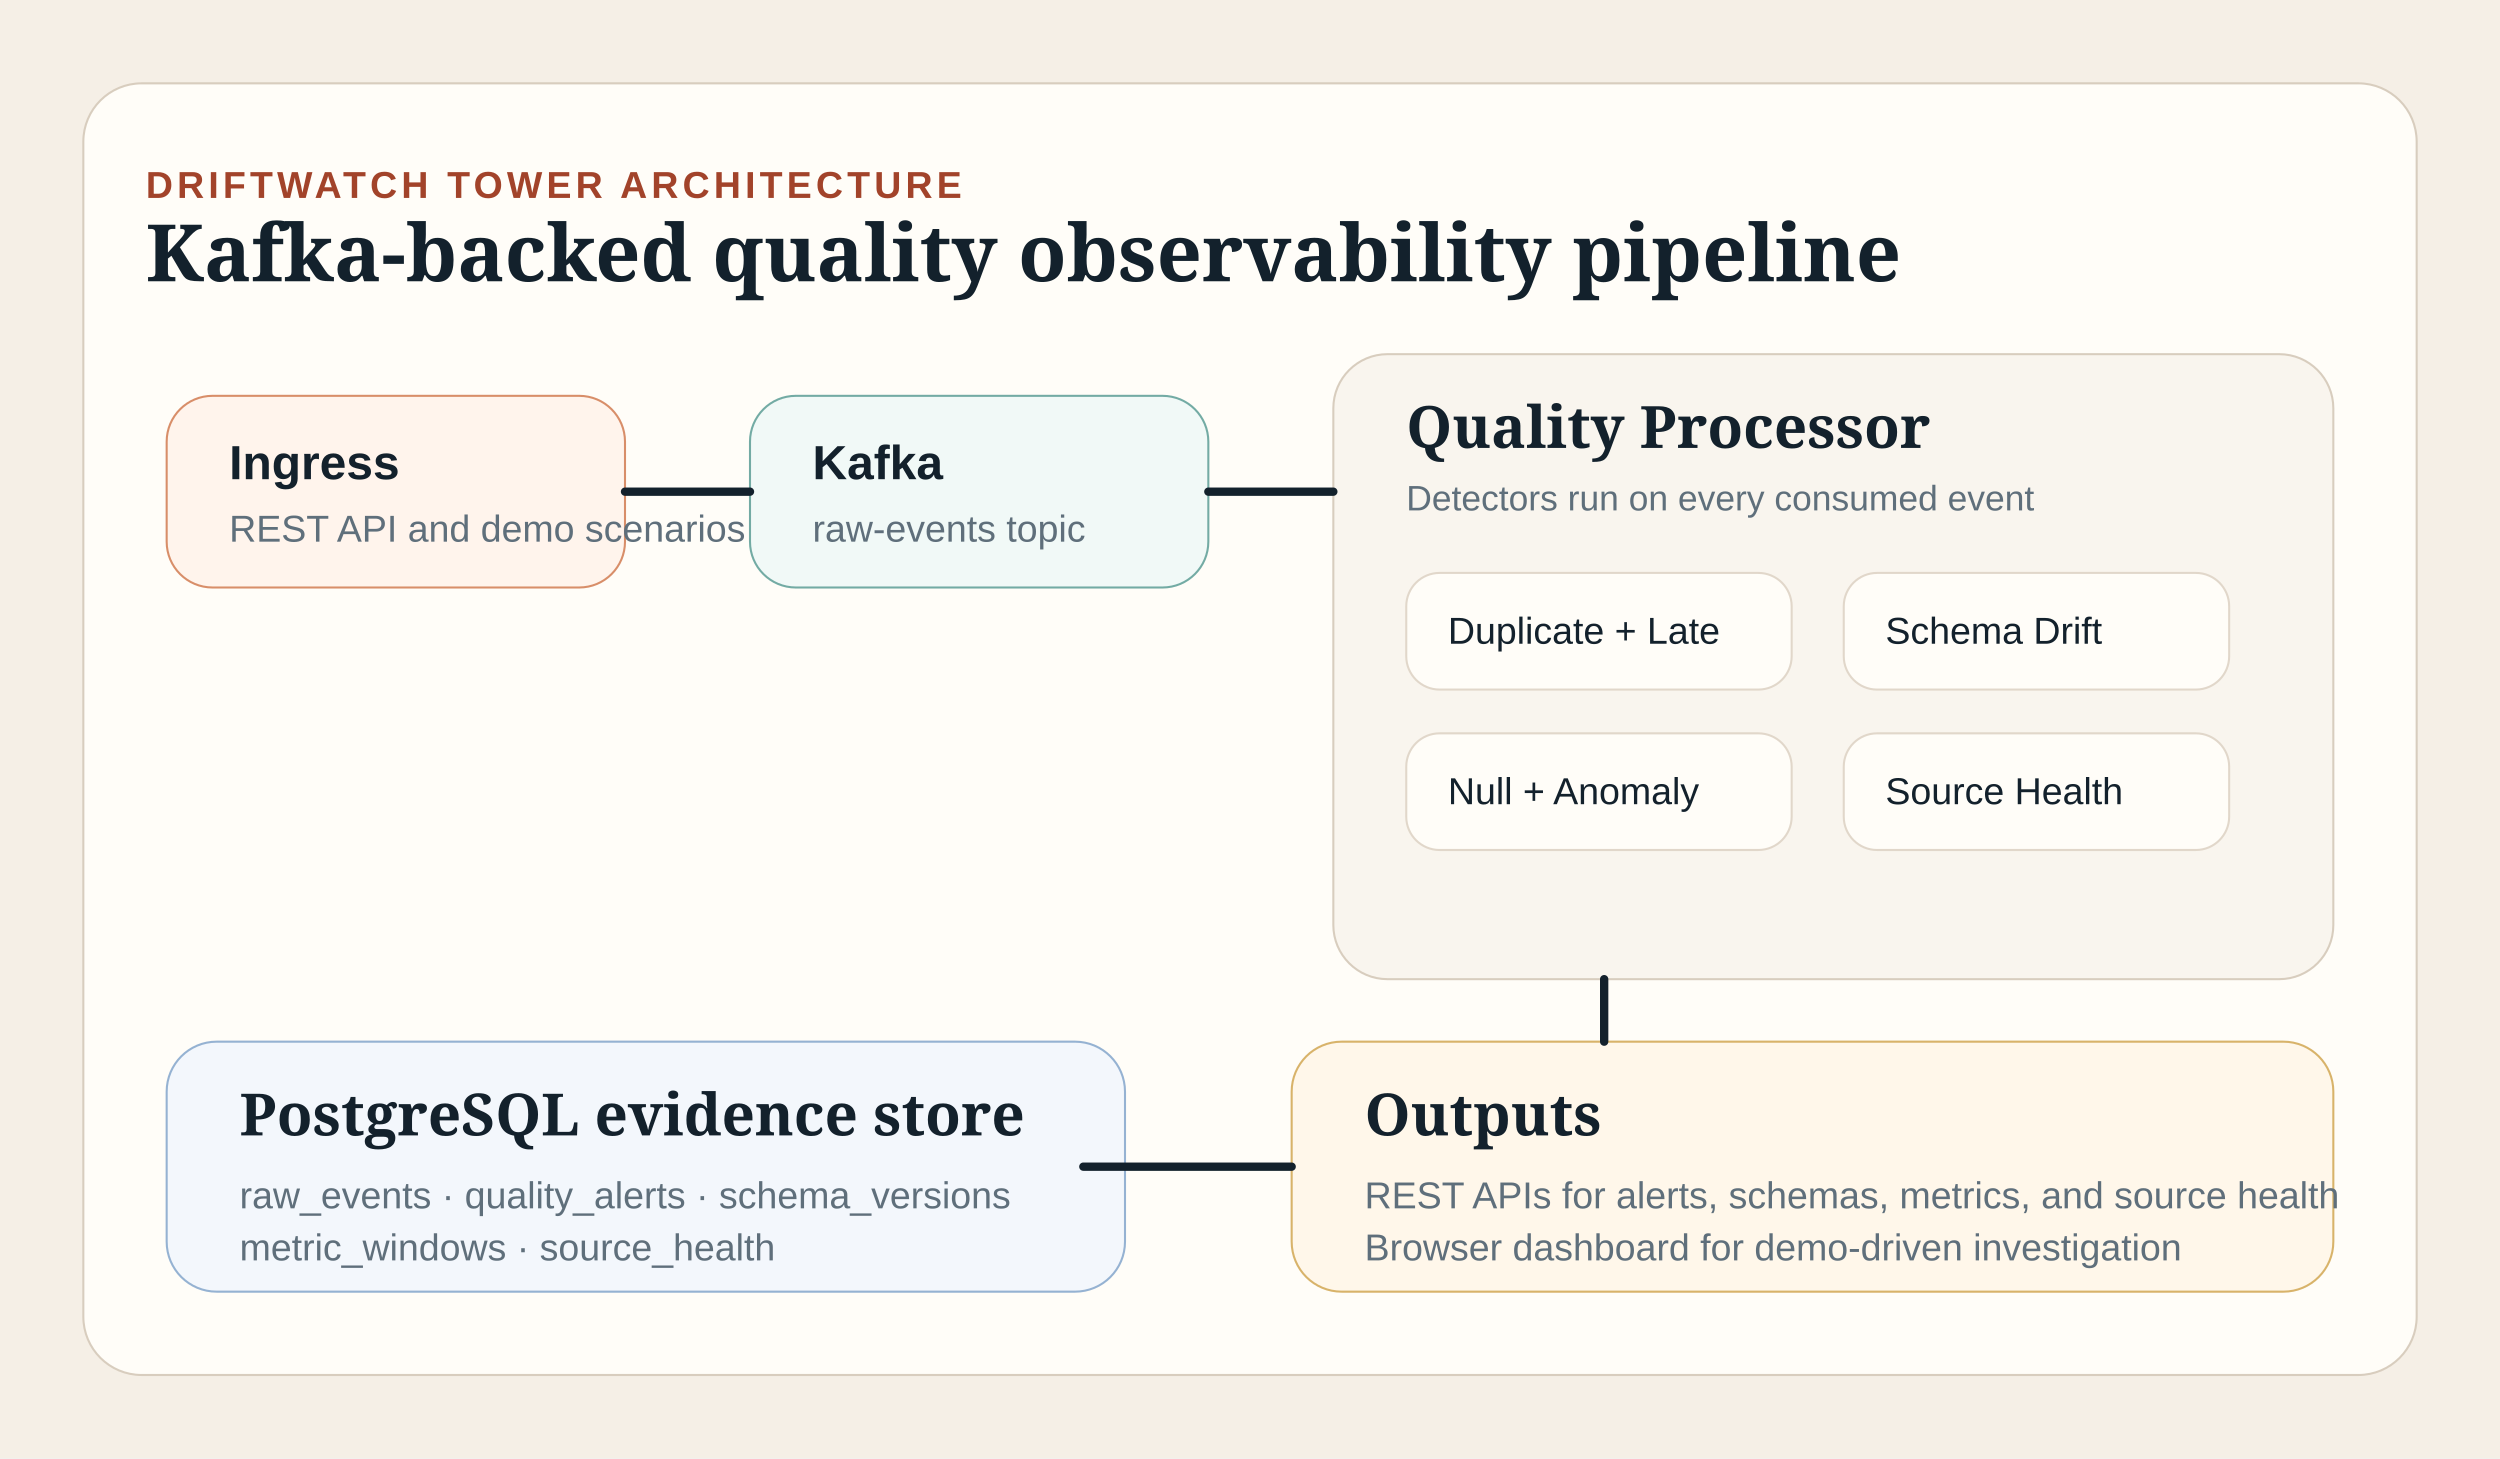
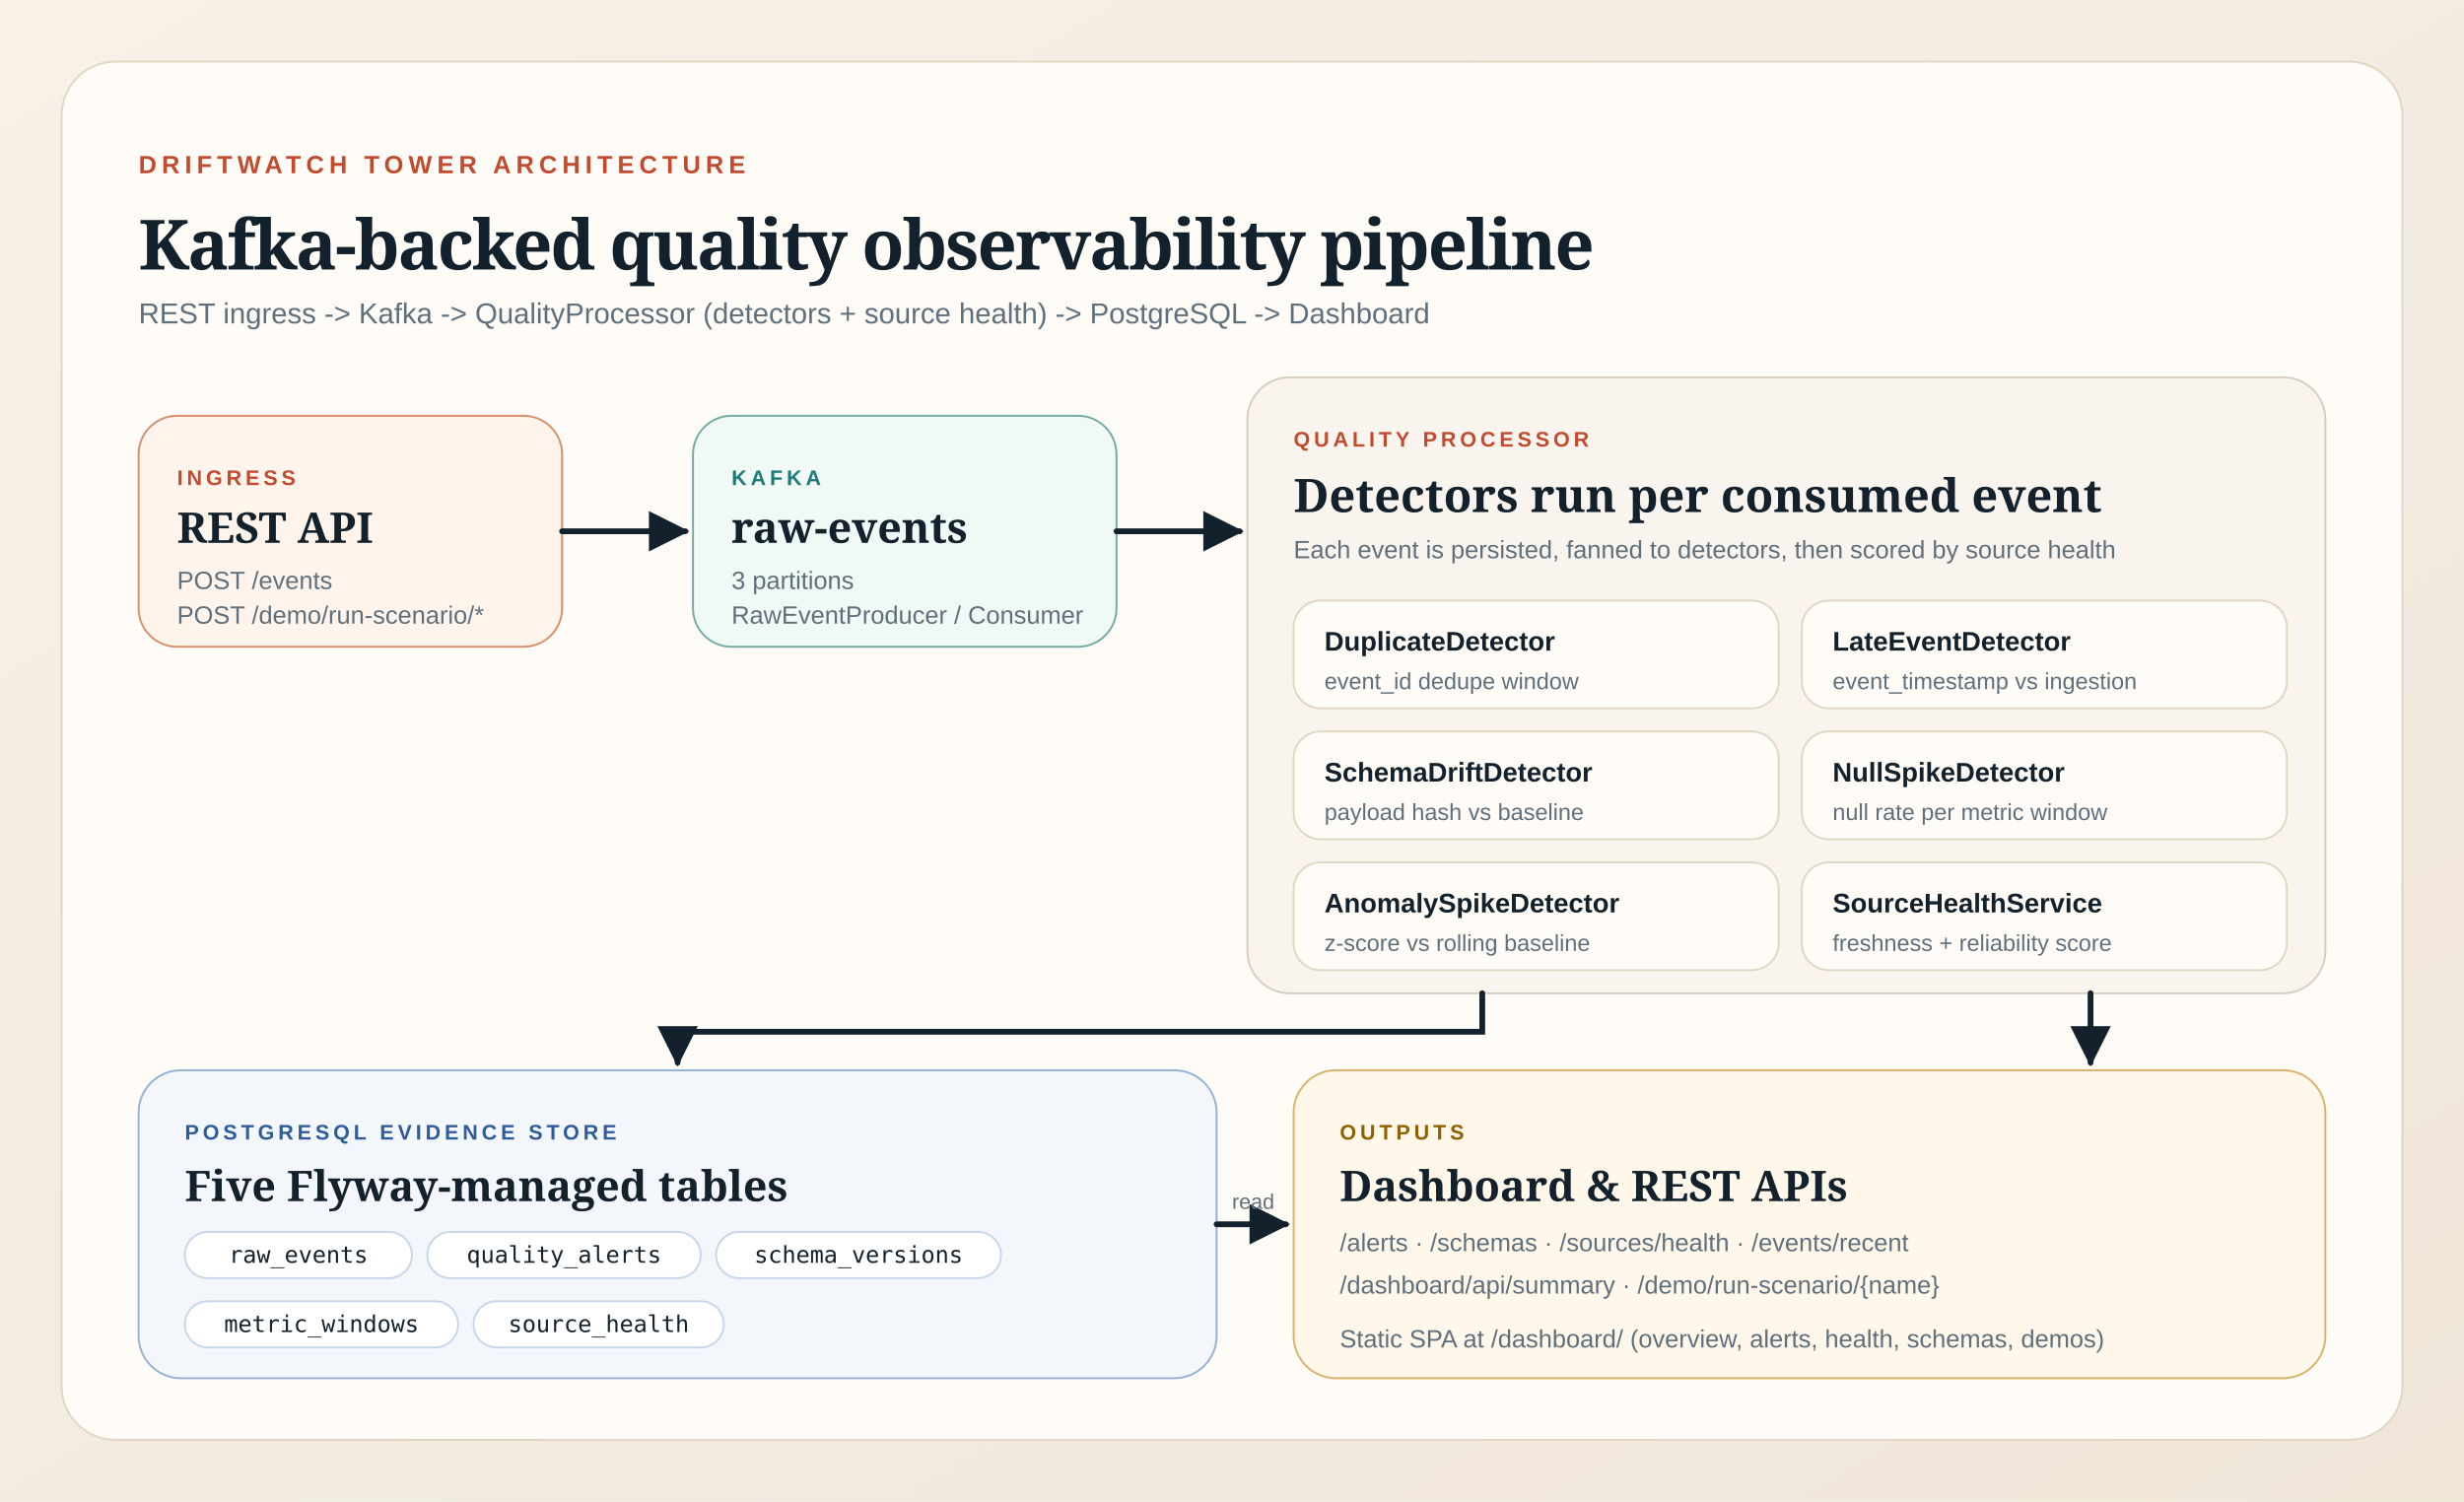
- <svg xmlns="http://www.w3.org/2000/svg" width="1200" height="700" viewBox="0 0 1200 700" fill="none">
-   <rect width="1200" height="700" fill="#F5EFE6" />
-   <rect x="40" y="40" width="1120" height="620" rx="28" fill="#FFFDF8" stroke="#D8CDBE" />
-   <text x="70" y="95" fill="#A2432A" font-family="Arial, sans-serif" font-size="18" font-weight="700" letter-spacing="2">DRIFTWATCH TOWER ARCHITECTURE</text>
-   <text x="70" y="135" fill="#13212C" font-family="Georgia, serif" font-size="38" font-weight="700">Kafka-backed quality observability pipeline</text>
-   <rect x="80" y="190" width="220" height="92" rx="22" fill="#FFF4EC" stroke="#D88E69" />
-   <text x="110" y="230" fill="#13212C" font-family="Arial, sans-serif" font-size="23" font-weight="700">Ingress</text>
-   <text x="110" y="260" fill="#5F6F7B" font-family="Arial, sans-serif" font-size="18">REST API and demo scenarios</text>
-   <rect x="360" y="190" width="220" height="92" rx="22" fill="#F1F9F7" stroke="#73ABA4" />
-   <text x="390" y="230" fill="#13212C" font-family="Arial, sans-serif" font-size="23" font-weight="700">Kafka</text>
-   <text x="390" y="260" fill="#5F6F7B" font-family="Arial, sans-serif" font-size="18">raw-events topic</text>
-   <rect x="640" y="170" width="480" height="300" rx="26" fill="#F9F5EE" stroke="#D8CDBE" />
-   <text x="675" y="215" fill="#13212C" font-family="Georgia, serif" font-size="28" font-weight="700">Quality Processor</text>
-   <text x="675" y="245" fill="#5F6F7B" font-family="Arial, sans-serif" font-size="17">Detectors run on every consumed event</text>
-   <rect x="675" y="275" width="185" height="56" rx="16" fill="#FFFDF8" stroke="#E1D7CA" />
-   <text x="695" y="309" fill="#13212C" font-family="Arial, sans-serif" font-size="18">Duplicate + Late</text>
-   <rect x="885" y="275" width="185" height="56" rx="16" fill="#FFFDF8" stroke="#E1D7CA" />
-   <text x="905" y="309" fill="#13212C" font-family="Arial, sans-serif" font-size="18">Schema Drift</text>
-   <rect x="675" y="352" width="185" height="56" rx="16" fill="#FFFDF8" stroke="#E1D7CA" />
-   <text x="695" y="386" fill="#13212C" font-family="Arial, sans-serif" font-size="18">Null + Anomaly</text>
-   <rect x="885" y="352" width="185" height="56" rx="16" fill="#FFFDF8" stroke="#E1D7CA" />
-   <text x="905" y="386" fill="#13212C" font-family="Arial, sans-serif" font-size="18">Source Health</text>
-   <rect x="80" y="500" width="460" height="120" rx="24" fill="#F3F7FC" stroke="#95B2D2" />
-   <text x="115" y="545" fill="#13212C" font-family="Georgia, serif" font-size="28" font-weight="700">PostgreSQL evidence store</text>
-   <text x="115" y="580" fill="#5F6F7B" font-family="Arial, sans-serif" font-size="18">raw_events · quality_alerts · schema_versions</text>
-   <text x="115" y="605" fill="#5F6F7B" font-family="Arial, sans-serif" font-size="18">metric_windows · source_health</text>
-   <rect x="620" y="500" width="500" height="120" rx="24" fill="#FFF7EA" stroke="#D8B36A" />
-   <text x="655" y="545" fill="#13212C" font-family="Georgia, serif" font-size="28" font-weight="700">Outputs</text>
-   <text x="655" y="580" fill="#5F6F7B" font-family="Arial, sans-serif" font-size="18">REST APIs for alerts, schemas, metrics, and source health</text>
-   <text x="655" y="605" fill="#5F6F7B" font-family="Arial, sans-serif" font-size="18">Browser dashboard for demo-driven investigation</text>
-   <path d="M300 236H360" stroke="#13212C" stroke-width="4" stroke-linecap="round" />
-   <path d="M580 236H640" stroke="#13212C" stroke-width="4" stroke-linecap="round" />
-   <path d="M770 470V500" stroke="#13212C" stroke-width="4" stroke-linecap="round" />
-   <path d="M520 560H620" stroke="#13212C" stroke-width="4" stroke-linecap="round" />
+ <svg xmlns="http://www.w3.org/2000/svg" width="1280" height="780" viewBox="0 0 1280 780" fill="none" font-family="'IBM Plex Sans','Segoe UI',Arial,sans-serif">
+   <defs>
+     <linearGradient id="bg" x1="0" y1="0" x2="1" y2="1">
+       <stop offset="0" stop-color="#F7F1E8" />
+       <stop offset="1" stop-color="#EFE6D8" />
+     </linearGradient>
+     <marker id="arrow" viewBox="0 0 10 10" refX="9" refY="5" markerWidth="7" markerHeight="7" orient="auto-start-reverse">
+       <path d="M0,0 L10,5 L0,10 z" fill="#13212C" />
+     </marker>
+   </defs>
+   <rect width="1280" height="780" fill="url(#bg)" />
+   <rect x="32" y="32" width="1216" height="716" rx="28" fill="#FFFCF7" stroke="#E2D6C3" />
+   <text x="72" y="90" fill="#C04B2F" font-size="13" font-weight="700" letter-spacing="2.6">DRIFTWATCH TOWER ARCHITECTURE</text>
+   <text x="72" y="140" fill="#13212C" font-family="Fraunces,Georgia,serif" font-size="36" font-weight="700" letter-spacing="-1">Kafka-backed quality observability pipeline</text>
+   <text x="72" y="168" fill="#5F6F7B" font-size="15">REST ingress -&gt; Kafka -&gt; QualityProcessor (detectors + source health) -&gt; PostgreSQL -&gt; Dashboard</text>
+   <g>
+     <rect x="72" y="216" width="220" height="120" rx="20" fill="#FFF4EC" stroke="#D88E69" />
+     <text x="92" y="252" fill="#C04B2F" font-size="11" font-weight="700" letter-spacing="2">INGRESS</text>
+     <text x="92" y="282" fill="#13212C" font-family="Fraunces,Georgia,serif" font-size="22" font-weight="700">REST API</text>
+     <text x="92" y="306" fill="#5F6F7B" font-size="13">POST /events</text>
+     <text x="92" y="324" fill="#5F6F7B" font-size="13">POST /demo/run-scenario/*</text>
+   </g>
+   <g>
+     <rect x="360" y="216" width="220" height="120" rx="20" fill="#F1F9F7" stroke="#73ABA4" />
+     <text x="380" y="252" fill="#1F7A7A" font-size="11" font-weight="700" letter-spacing="2">KAFKA</text>
+     <text x="380" y="282" fill="#13212C" font-family="Fraunces,Georgia,serif" font-size="22" font-weight="700">raw-events</text>
+     <text x="380" y="306" fill="#5F6F7B" font-size="13">3 partitions</text>
+     <text x="380" y="324" fill="#5F6F7B" font-size="13">RawEventProducer / Consumer</text>
+   </g>
+   <g>
+     <rect x="648" y="196" width="560" height="320" rx="22" fill="#F9F5EE" stroke="#D8CDBE" />
+     <text x="672" y="232" fill="#C04B2F" font-size="11" font-weight="700" letter-spacing="2">QUALITY PROCESSOR</text>
+     <text x="672" y="266" fill="#13212C" font-family="Fraunces,Georgia,serif" font-size="24" font-weight="700">Detectors run per consumed event</text>
+     <text x="672" y="290" fill="#5F6F7B" font-size="13">Each event is persisted, fanned to detectors, then scored by source health</text>
+     <g font-size="14" fill="#13212C">
+       <rect x="672" y="312" width="252" height="56" rx="14" fill="#FFFCF7" stroke="#E2D6C3" />
+       <text x="688" y="338" font-weight="700">DuplicateDetector</text>
+       <text x="688" y="358" fill="#5F6F7B" font-size="12">event_id dedupe window</text>
+       <rect x="936" y="312" width="252" height="56" rx="14" fill="#FFFCF7" stroke="#E2D6C3" />
+       <text x="952" y="338" font-weight="700">LateEventDetector</text>
+       <text x="952" y="358" fill="#5F6F7B" font-size="12">event_timestamp vs ingestion</text>
+       <rect x="672" y="380" width="252" height="56" rx="14" fill="#FFFCF7" stroke="#E2D6C3" />
+       <text x="688" y="406" font-weight="700">SchemaDriftDetector</text>
+       <text x="688" y="426" fill="#5F6F7B" font-size="12">payload hash vs baseline</text>
+       <rect x="936" y="380" width="252" height="56" rx="14" fill="#FFFCF7" stroke="#E2D6C3" />
+       <text x="952" y="406" font-weight="700">NullSpikeDetector</text>
+       <text x="952" y="426" fill="#5F6F7B" font-size="12">null rate per metric window</text>
+       <rect x="672" y="448" width="252" height="56" rx="14" fill="#FFFCF7" stroke="#E2D6C3" />
+       <text x="688" y="474" font-weight="700">AnomalySpikeDetector</text>
+       <text x="688" y="494" fill="#5F6F7B" font-size="12">z-score vs rolling baseline</text>
+       <rect x="936" y="448" width="252" height="56" rx="14" fill="#FFFCF7" stroke="#E2D6C3" />
+       <text x="952" y="474" font-weight="700">SourceHealthService</text>
+       <text x="952" y="494" fill="#5F6F7B" font-size="12">freshness + reliability score</text>
+     </g>
+   </g>
+   <line x1="292" y1="276" x2="356" y2="276" stroke="#13212C" stroke-width="3" stroke-linecap="round" marker-end="url(#arrow)" />
+   <line x1="580" y1="276" x2="644" y2="276" stroke="#13212C" stroke-width="3" stroke-linecap="round" marker-end="url(#arrow)" />
+   <g>
+     <rect x="72" y="556" width="560" height="160" rx="22" fill="#F3F7FC" stroke="#95B2D2" />
+     <text x="96" y="592" fill="#2E5C99" font-size="11" font-weight="700" letter-spacing="2">POSTGRESQL EVIDENCE STORE</text>
+     <text x="96" y="624" fill="#13212C" font-family="Fraunces,Georgia,serif" font-size="22" font-weight="700">Five Flyway-managed tables</text>
+     <g font-family="'IBM Plex Mono','SFMono-Regular',monospace" font-size="12" fill="#13212C">
+       <rect x="96" y="640" width="118" height="24" rx="12" fill="#FFFFFF" stroke="#C7D6EA" />
+       <text x="155" y="656" text-anchor="middle">raw_events</text>
+       <rect x="222" y="640" width="142" height="24" rx="12" fill="#FFFFFF" stroke="#C7D6EA" />
+       <text x="293" y="656" text-anchor="middle">quality_alerts</text>
+       <rect x="372" y="640" width="148" height="24" rx="12" fill="#FFFFFF" stroke="#C7D6EA" />
+       <text x="446" y="656" text-anchor="middle">schema_versions</text>
+       <rect x="96" y="676" width="142" height="24" rx="12" fill="#FFFFFF" stroke="#C7D6EA" />
+       <text x="167" y="692" text-anchor="middle">metric_windows</text>
+       <rect x="246" y="676" width="130" height="24" rx="12" fill="#FFFFFF" stroke="#C7D6EA" />
+       <text x="311" y="692" text-anchor="middle">source_health</text>
+     </g>
+   </g>
+   <g>
+     <rect x="672" y="556" width="536" height="160" rx="22" fill="#FFF7EA" stroke="#D8B36A" />
+     <text x="696" y="592" fill="#8F6000" font-size="11" font-weight="700" letter-spacing="2">OUTPUTS</text>
+     <text x="696" y="624" fill="#13212C" font-family="Fraunces,Georgia,serif" font-size="22" font-weight="700">Dashboard &amp; REST APIs</text>
+     <text x="696" y="650" fill="#5F6F7B" font-size="13">/alerts · /schemas · /sources/health · /events/recent</text>
+     <text x="696" y="672" fill="#5F6F7B" font-size="13">/dashboard/api/summary · /demo/run-scenario/{name}</text>
+     <text x="696" y="700" fill="#5F6F7B" font-size="13">Static SPA at /dashboard/ (overview, alerts, health, schemas, demos)</text>
+   </g>
+   <path d="M770 516 V536 H352 V552" stroke="#13212C" stroke-width="3" stroke-linecap="round" fill="none" marker-end="url(#arrow)" />
+   <path d="M1086 516 V552" stroke="#13212C" stroke-width="3" stroke-linecap="round" fill="none" marker-end="url(#arrow)" />
+   <path d="M632 636 H668" stroke="#13212C" stroke-width="3" stroke-linecap="round" fill="none" marker-end="url(#arrow)" />
+   <text x="640" y="628" fill="#5F6F7B" font-size="11">read</text>
</svg>
